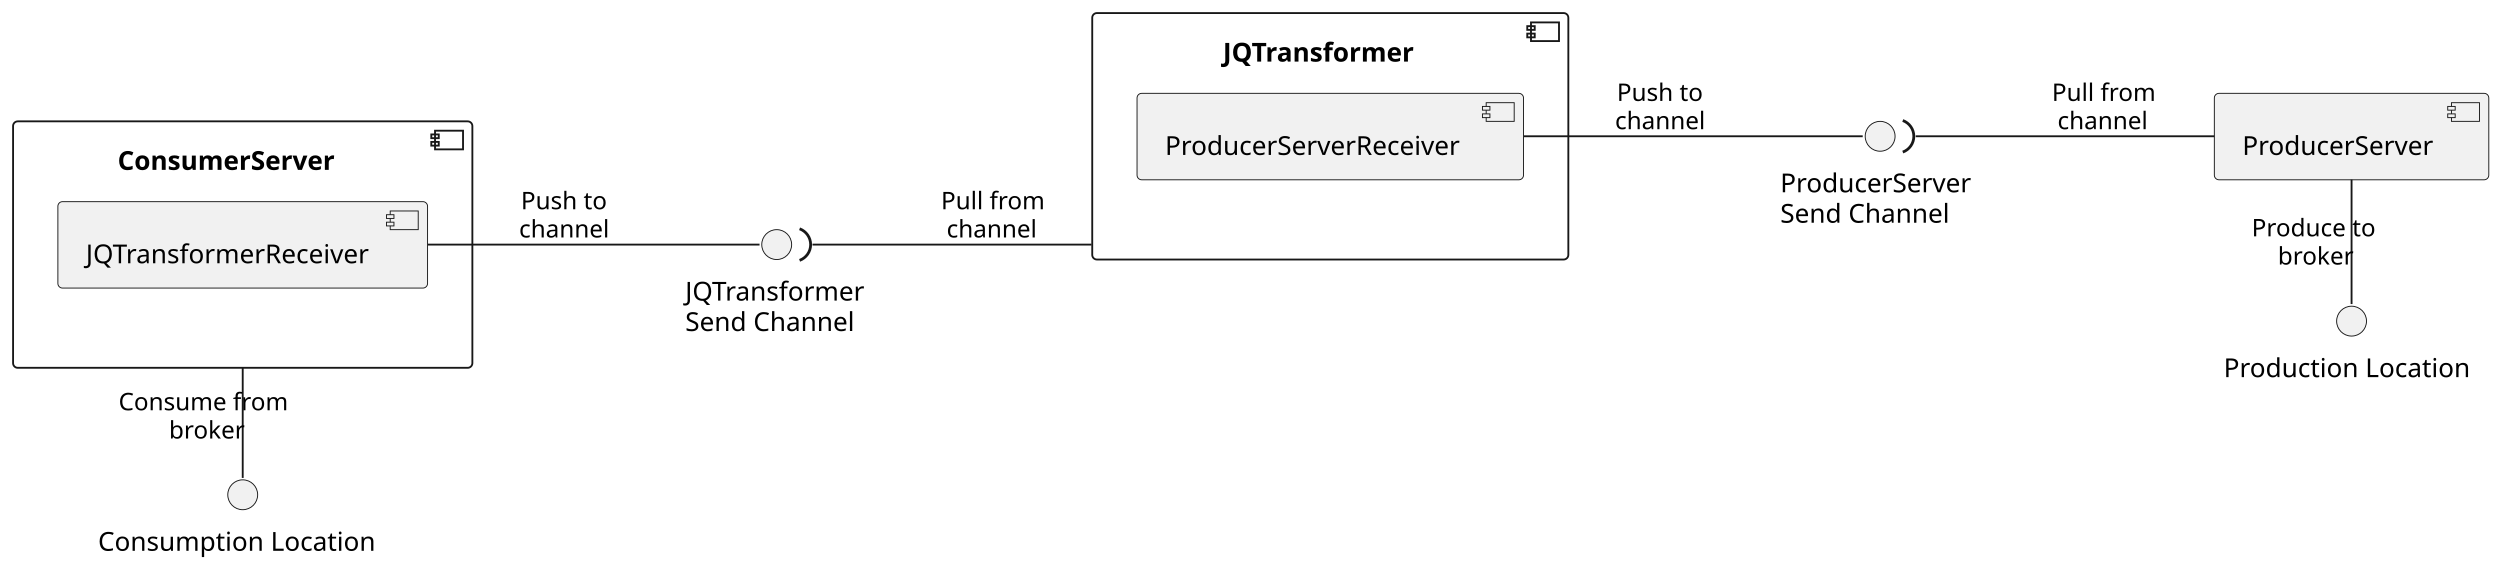
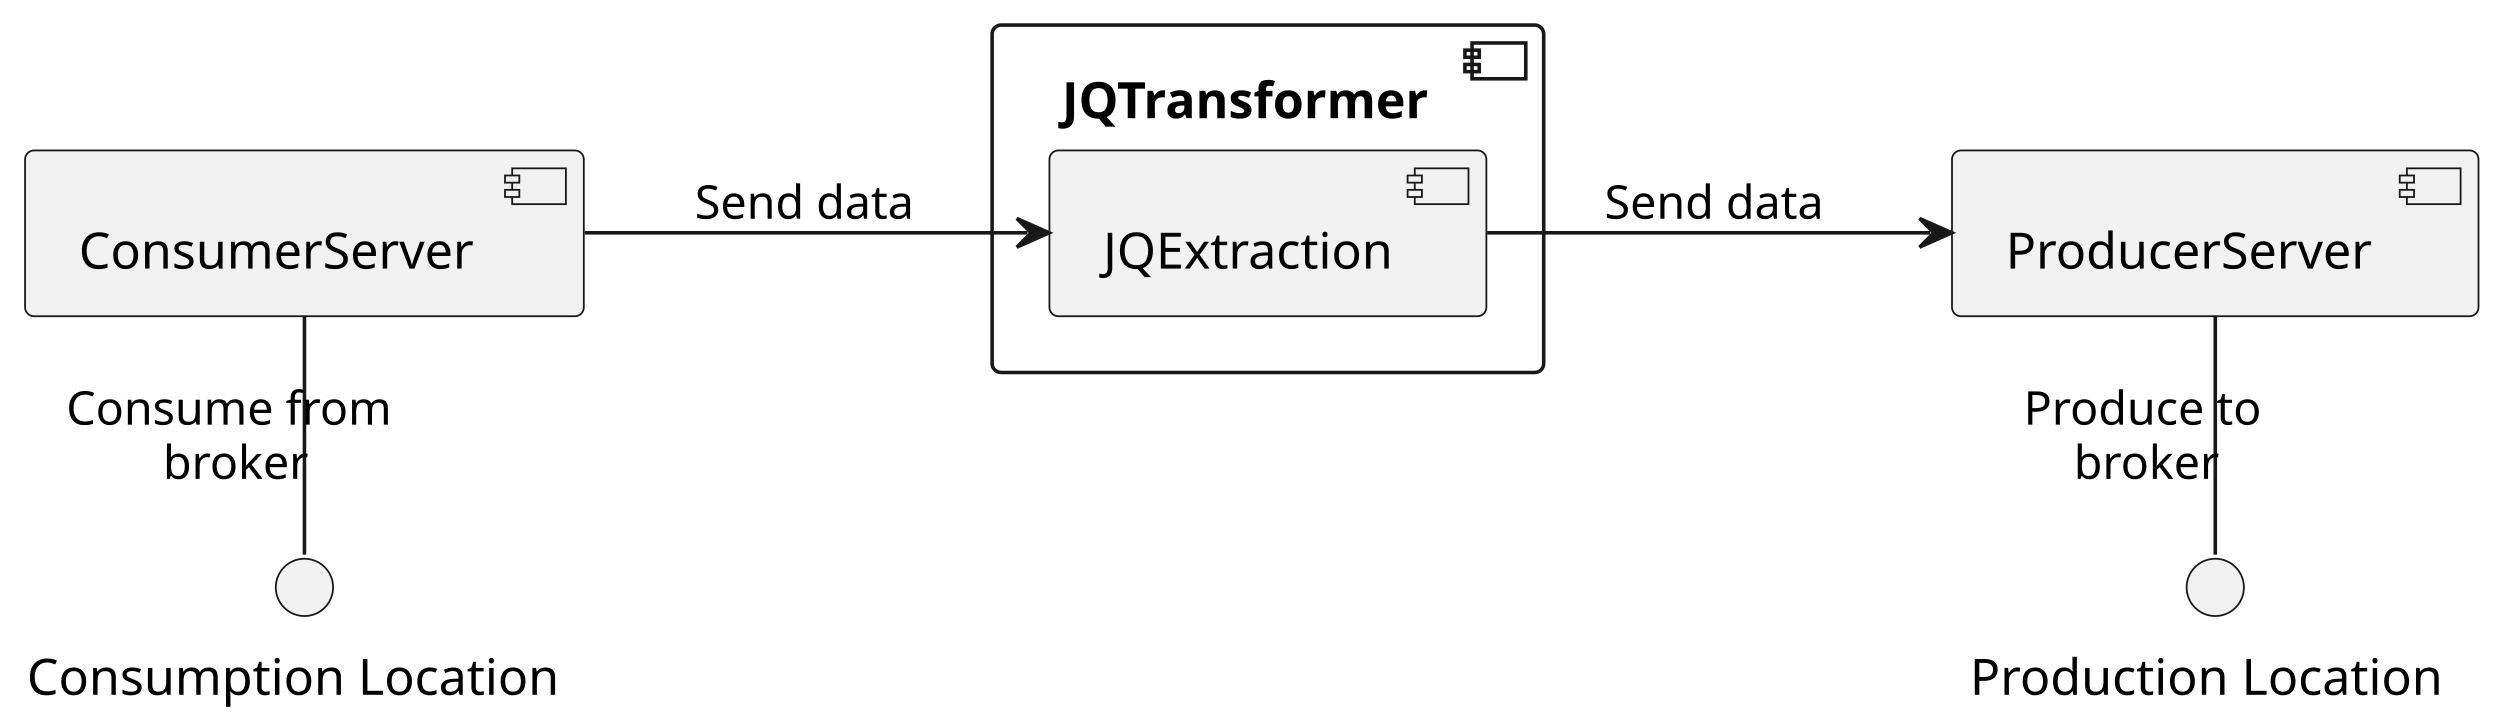
- <svg xmlns="http://www.w3.org/2000/svg" contentStyleType="text/css" height="303px" preserveAspectRatio="none" style="width:1339px;height:303px;background:#FFFFFF;" version="1.1" viewBox="0 0 1339 303" width="1339px" zoomAndPan="magnify">
+ <svg xmlns="http://www.w3.org/2000/svg" contentStyleType="text/css" height="202px" preserveAspectRatio="none" style="width:698px;height:202px;background:#FFFFFF;" version="1.1" viewBox="0 0 698 202" width="698px" zoomAndPan="magnify">
  <defs />
  <g>
-     <g id="cluster_ConsumerServer">
-       <rect fill="none" height="132" rx="2.5" ry="2.5" style="stroke:#181818;stroke-width:1.0;" width="246" x="7" y="65" />
-       <rect fill="none" height="10" style="stroke:#181818;stroke-width:1.0;" width="15" x="233" y="70" />
-       <rect fill="none" height="2" style="stroke:#181818;stroke-width:1.0;" width="4" x="231" y="72" />
-       <rect fill="none" height="2" style="stroke:#181818;stroke-width:1.0;" width="4" x="231" y="76" />
-       <text fill="#000000" font-family="sans-serif" font-size="14" font-weight="bold" lengthAdjust="spacing" textLength="134" x="63" y="90.995">ConsumerServer</text>
+     <g id="cluster_JQTransformer">
+       <rect fill="none" height="97" rx="2.5" ry="2.5" style="stroke:#181818;stroke-width:1.0;" width="154" x="277" y="7" />
+       <rect fill="none" height="10" style="stroke:#181818;stroke-width:1.0;" width="15" x="411" y="12" />
+       <rect fill="none" height="2" style="stroke:#181818;stroke-width:1.0;" width="4" x="409" y="14" />
+       <rect fill="none" height="2" style="stroke:#181818;stroke-width:1.0;" width="4" x="409" y="18" />
+       <text fill="#000000" font-family="sans-serif" font-size="14" font-weight="bold" lengthAdjust="spacing" textLength="115" x="296.5" y="32.995">JQTransformer</text>
    </g>
-     <g id="cluster_JQTransformer">
-       <rect fill="none" height="132" rx="2.5" ry="2.5" style="stroke:#181818;stroke-width:1.0;" width="255" x="585" y="7" />
-       <rect fill="none" height="10" style="stroke:#181818;stroke-width:1.0;" width="15" x="820" y="12" />
-       <rect fill="none" height="2" style="stroke:#181818;stroke-width:1.0;" width="4" x="818" y="14" />
-       <rect fill="none" height="2" style="stroke:#181818;stroke-width:1.0;" width="4" x="818" y="18" />
-       <text fill="#000000" font-family="sans-serif" font-size="14" font-weight="bold" lengthAdjust="spacing" textLength="115" x="655" y="32.995">JQTransformer</text>
+     <g id="elem_JQExtraction">
+       <rect fill="#F1F1F1" height="46.297" rx="2.5" ry="2.5" style="stroke:#181818;stroke-width:0.5;" width="122" x="293" y="42" />
+       <rect fill="#F1F1F1" height="10" style="stroke:#181818;stroke-width:0.5;" width="15" x="395" y="47" />
+       <rect fill="#F1F1F1" height="2" style="stroke:#181818;stroke-width:0.5;" width="4" x="393" y="49" />
+       <rect fill="#F1F1F1" height="2" style="stroke:#181818;stroke-width:0.5;" width="4" x="393" y="53" />
+       <text fill="#000000" font-family="sans-serif" font-size="14" lengthAdjust="spacing" textLength="82" x="308" y="74.995">JQExtraction</text>
    </g>
-     <g id="elem_JQTransformerReceiver">
-       <rect fill="#F1F1F1" height="46.297" rx="2.5" ry="2.5" style="stroke:#181818;stroke-width:0.5;" width="198" x="31" y="108" />
-       <rect fill="#F1F1F1" height="10" style="stroke:#181818;stroke-width:0.5;" width="15" x="209" y="113" />
-       <rect fill="#F1F1F1" height="2" style="stroke:#181818;stroke-width:0.5;" width="4" x="207" y="115" />
-       <rect fill="#F1F1F1" height="2" style="stroke:#181818;stroke-width:0.5;" width="4" x="207" y="119" />
-       <text fill="#000000" font-family="sans-serif" font-size="14" lengthAdjust="spacing" textLength="158" x="46" y="140.995">JQTransformerReceiver</text>
-     </g>
-     <g id="elem_ProducerServerReceiver">
-       <rect fill="#F1F1F1" height="46.297" rx="2.5" ry="2.5" style="stroke:#181818;stroke-width:0.5;" width="207" x="609" y="50" />
-       <rect fill="#F1F1F1" height="10" style="stroke:#181818;stroke-width:0.5;" width="15" x="796" y="55" />
-       <rect fill="#F1F1F1" height="2" style="stroke:#181818;stroke-width:0.5;" width="4" x="794" y="57" />
-       <rect fill="#F1F1F1" height="2" style="stroke:#181818;stroke-width:0.5;" width="4" x="794" y="61" />
-       <text fill="#000000" font-family="sans-serif" font-size="14" lengthAdjust="spacing" textLength="167" x="624" y="82.995">ProducerServerReceiver</text>
+     <g id="elem_ConsumerServer">
+       <rect fill="#F1F1F1" height="46.297" rx="2.5" ry="2.5" style="stroke:#181818;stroke-width:0.5;" width="156" x="7" y="42" />
+       <rect fill="#F1F1F1" height="10" style="stroke:#181818;stroke-width:0.5;" width="15" x="143" y="47" />
+       <rect fill="#F1F1F1" height="2" style="stroke:#181818;stroke-width:0.5;" width="4" x="141" y="49" />
+       <rect fill="#F1F1F1" height="2" style="stroke:#181818;stroke-width:0.5;" width="4" x="141" y="53" />
+       <text fill="#000000" font-family="sans-serif" font-size="14" lengthAdjust="spacing" textLength="116" x="22" y="74.995">ConsumerServer</text>
    </g>
    <g id="elem_ProducerServer">
-       <rect fill="#F1F1F1" height="46.297" rx="2.5" ry="2.5" style="stroke:#181818;stroke-width:0.5;" width="147" x="1186" y="50" />
-       <rect fill="#F1F1F1" height="10" style="stroke:#181818;stroke-width:0.5;" width="15" x="1313" y="55" />
-       <rect fill="#F1F1F1" height="2" style="stroke:#181818;stroke-width:0.5;" width="4" x="1311" y="57" />
-       <rect fill="#F1F1F1" height="2" style="stroke:#181818;stroke-width:0.5;" width="4" x="1311" y="61" />
-       <text fill="#000000" font-family="sans-serif" font-size="14" lengthAdjust="spacing" textLength="107" x="1201" y="82.995">ProducerServer</text>
-     </g>
-     <g id="elem_JQTransformerChannel">
-       <ellipse cx="416" cy="131" fill="#F1F1F1" rx="8" ry="8" style="stroke:#181818;stroke-width:0.5;" />
-       <text fill="#000000" font-family="sans-serif" font-size="14" lengthAdjust="spacing" textLength="98" x="367" y="160.995">JQTransformer</text>
-       <text fill="#000000" font-family="sans-serif" font-size="14" lengthAdjust="spacing" textLength="97" x="367" y="177.292">Send Channel</text>
-     </g>
-     <g id="elem_ProducerServerChannel">
-       <ellipse cx="1007" cy="73" fill="#F1F1F1" rx="8" ry="8" style="stroke:#181818;stroke-width:0.5;" />
-       <text fill="#000000" font-family="sans-serif" font-size="14" lengthAdjust="spacing" textLength="107" x="953.5" y="102.995">ProducerServer</text>
-       <text fill="#000000" font-family="sans-serif" font-size="14" lengthAdjust="spacing" textLength="97" x="953.5" y="119.292">Send Channel</text>
+       <rect fill="#F1F1F1" height="46.297" rx="2.5" ry="2.5" style="stroke:#181818;stroke-width:0.5;" width="147" x="545" y="42" />
+       <rect fill="#F1F1F1" height="10" style="stroke:#181818;stroke-width:0.5;" width="15" x="672" y="47" />
+       <rect fill="#F1F1F1" height="2" style="stroke:#181818;stroke-width:0.5;" width="4" x="670" y="49" />
+       <rect fill="#F1F1F1" height="2" style="stroke:#181818;stroke-width:0.5;" width="4" x="670" y="53" />
+       <text fill="#000000" font-family="sans-serif" font-size="14" lengthAdjust="spacing" textLength="107" x="560" y="74.995">ProducerServer</text>
    </g>
    <g id="elem_ConsumptionLocation">
-       <ellipse cx="130" cy="265" fill="#F1F1F1" rx="8" ry="8" style="stroke:#181818;stroke-width:0.5;" />
-       <text fill="#000000" font-family="sans-serif" font-size="14" lengthAdjust="spacing" textLength="155" x="52.5" y="294.995">Consumption Location</text>
+       <ellipse cx="85" cy="164" fill="#F1F1F1" rx="8" ry="8" style="stroke:#181818;stroke-width:0.5;" />
+       <text fill="#000000" font-family="sans-serif" font-size="14" lengthAdjust="spacing" textLength="155" x="7.5" y="193.995">Consumption Location</text>
    </g>
    <g id="elem_ProductionLocation">
-       <ellipse cx="1259.5" cy="172" fill="#F1F1F1" rx="8" ry="8" style="stroke:#181818;stroke-width:0.5;" />
-       <text fill="#000000" font-family="sans-serif" font-size="14" lengthAdjust="spacing" textLength="137" x="1191" y="201.995">Production Location</text>
+       <ellipse cx="618.5" cy="164" fill="#F1F1F1" rx="8" ry="8" style="stroke:#181818;stroke-width:0.5;" />
+       <text fill="#000000" font-family="sans-serif" font-size="14" lengthAdjust="spacing" textLength="137" x="550" y="193.995">Production Location</text>
    </g>
-     <g id="link_JQTransformerReceiver_JQTransformerChannel">
-       <path d="M229.13,131 C297.43,131 380.75,131 406.81,131 " fill="none" id="JQTransformerReceiver-JQTransformerChannel" style="stroke:#181818;stroke-width:1.0;" />
-       <text fill="#000000" font-family="sans-serif" font-size="13" lengthAdjust="spacing" textLength="48" x="279" y="112.067">Push to</text>
-       <text fill="#000000" font-family="sans-serif" font-size="13" lengthAdjust="spacing" textLength="50" x="278" y="127.2">channel</text>
+     <g id="link_ConsumerServer_JQExtraction">
+       <path d="M163.23,65 C204.5,65 248.56,65 286.9,65 " fill="none" id="ConsumerServer-to-JQExtraction" style="stroke:#181818;stroke-width:1.0;" />
+       <polygon fill="#181818" points="292.9,65,283.9,61,287.9,65,283.9,69,292.9,65" style="stroke:#181818;stroke-width:1.0;" />
+       <text fill="#000000" font-family="sans-serif" font-size="13" lengthAdjust="spacing" textLength="66" x="194" y="61.067">Send data</text>
    </g>
-     <g id="link_ProducerServerReceiver_ProducerServerChannel">
-       <path d="M816.21,73 C886.34,73 971.16,73 997.67,73 " fill="none" id="ProducerServerReceiver-ProducerServerChannel" style="stroke:#181818;stroke-width:1.0;" />
-       <text fill="#000000" font-family="sans-serif" font-size="13" lengthAdjust="spacing" textLength="48" x="866" y="54.067">Push to</text>
-       <text fill="#000000" font-family="sans-serif" font-size="13" lengthAdjust="spacing" textLength="50" x="865" y="69.2">channel</text>
+     <g id="link_JQExtraction_ProducerServer">
+       <path d="M415.22,65 C453.82,65 498.15,65 538.94,65 " fill="none" id="JQExtraction-to-ProducerServer" style="stroke:#181818;stroke-width:1.0;" />
+       <polygon fill="#181818" points="544.94,65,535.94,61,539.94,65,535.94,69,544.94,65" style="stroke:#181818;stroke-width:1.0;" />
+       <text fill="#000000" font-family="sans-serif" font-size="13" lengthAdjust="spacing" textLength="66" x="448" y="61.067">Send data</text>
    </g>
-     <g id="link_JQTransformerChannel_JQTransformer">
-       <path d="M435.18,131 C458.78,131 519.43,131 584.64,131 " fill="none" id="JQTransformerChannel-backto-JQTransformer" style="stroke:#181818;stroke-width:1.0;" />
-       <path d="M428.258,139.457 A9,9 0 0 0 428.258 122.543" fill="none" style="stroke:#181818;stroke-width:1.5;" />
-       <text fill="#000000" font-family="sans-serif" font-size="13" lengthAdjust="spacing" textLength="56" x="504" y="112.067">Pull from</text>
-       <text fill="#000000" font-family="sans-serif" font-size="13" lengthAdjust="spacing" textLength="50" x="507" y="127.2">channel</text>
-     </g>
-     <g id="link_ProducerServerChannel_ProducerServer">
-       <path d="M1026.05,73 C1051.84,73 1124.34,73 1185.99,73 " fill="none" id="ProducerServerChannel-backto-ProducerServer" style="stroke:#181818;stroke-width:1.0;" />
-       <path d="M1019.128,81.457 A9,9 0 0 0 1019.128 64.543" fill="none" style="stroke:#181818;stroke-width:1.5;" />
-       <text fill="#000000" font-family="sans-serif" font-size="13" lengthAdjust="spacing" textLength="56" x="1099" y="54.067">Pull from</text>
-       <text fill="#000000" font-family="sans-serif" font-size="13" lengthAdjust="spacing" textLength="50" x="1102" y="69.2">channel</text>
-     </g>
-     <g id="link_ConsumptionLocation_ConsumerServer">
-       <path d="M130,255.98 C130,246.545 130,231.238 130,217.636 C130,210.836 130,204.462 130,199.461 C130,198.836 130,198.233 130,197.653 C130,197.507 130,197.364 130,197.222 C130,197.151 130,197.08 130,197.01 " fill="none" id="ConsumptionLocation-ConsumerServer" style="stroke:#181818;stroke-width:1.0;" />
-       <text fill="#000000" font-family="sans-serif" font-size="13" lengthAdjust="spacing" textLength="95" x="63.5" y="219.747">Consume from</text>
-       <text fill="#000000" font-family="sans-serif" font-size="13" lengthAdjust="spacing" textLength="41" x="90.5" y="234.88">broker</text>
+     <g id="link_ConsumerServer_ConsumptionLocation">
+       <path d="M85,88.18 C85,109.44 85,139.83 85,154.86 " fill="none" id="ConsumerServer-ConsumptionLocation" style="stroke:#181818;stroke-width:1.0;" />
+       <text fill="#000000" font-family="sans-serif" font-size="13" lengthAdjust="spacing" textLength="95" x="18.5" y="118.567">Consume from</text>
+       <text fill="#000000" font-family="sans-serif" font-size="13" lengthAdjust="spacing" textLength="41" x="45.5" y="133.7">broker</text>
    </g>
    <g id="link_ProducerServer_ProductionLocation">
-       <path d="M1259.5,96.18 C1259.5,117.44 1259.5,147.83 1259.5,162.86 " fill="none" id="ProducerServer-ProductionLocation" style="stroke:#181818;stroke-width:1.0;" />
-       <text fill="#000000" font-family="sans-serif" font-size="13" lengthAdjust="spacing" textLength="69" x="1206" y="126.567">Produce to</text>
-       <text fill="#000000" font-family="sans-serif" font-size="13" lengthAdjust="spacing" textLength="41" x="1220" y="141.7">broker</text>
+       <path d="M618.5,88.18 C618.5,109.44 618.5,139.83 618.5,154.86 " fill="none" id="ProducerServer-ProductionLocation" style="stroke:#181818;stroke-width:1.0;" />
+       <text fill="#000000" font-family="sans-serif" font-size="13" lengthAdjust="spacing" textLength="69" x="565" y="118.567">Produce to</text>
+       <text fill="#000000" font-family="sans-serif" font-size="13" lengthAdjust="spacing" textLength="41" x="579" y="133.7">broker</text>
    </g>
  </g>
</svg>
